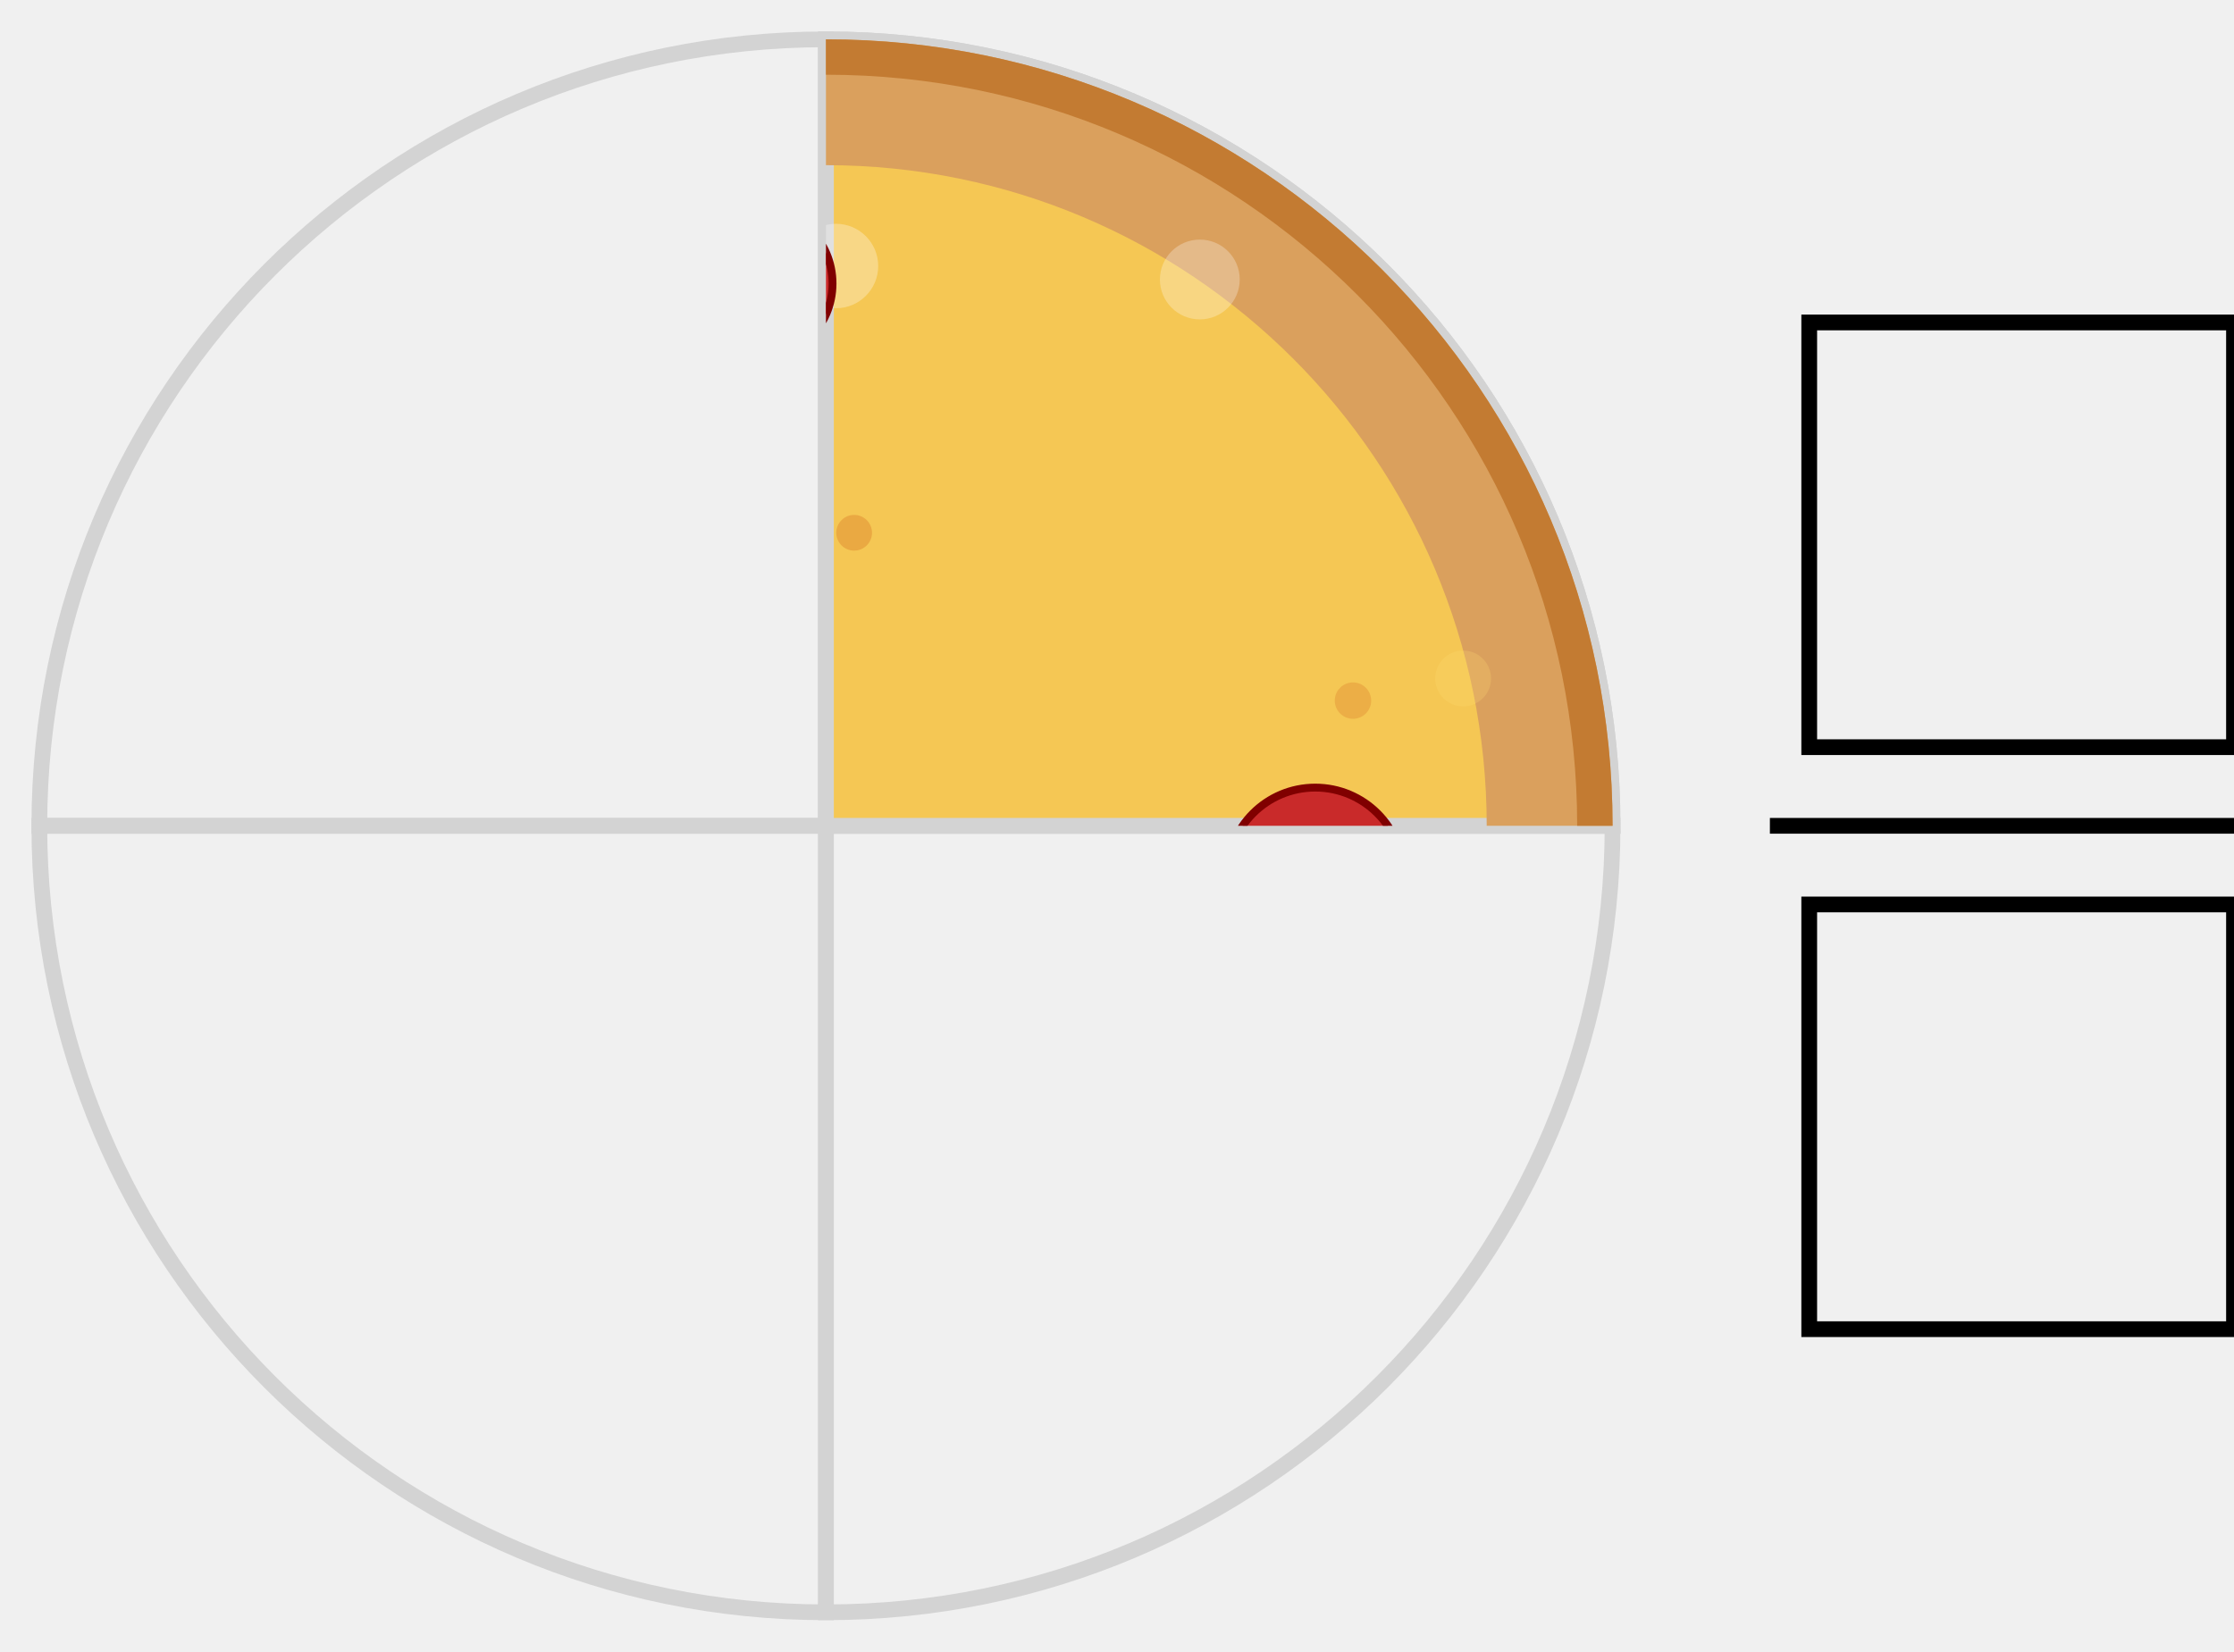
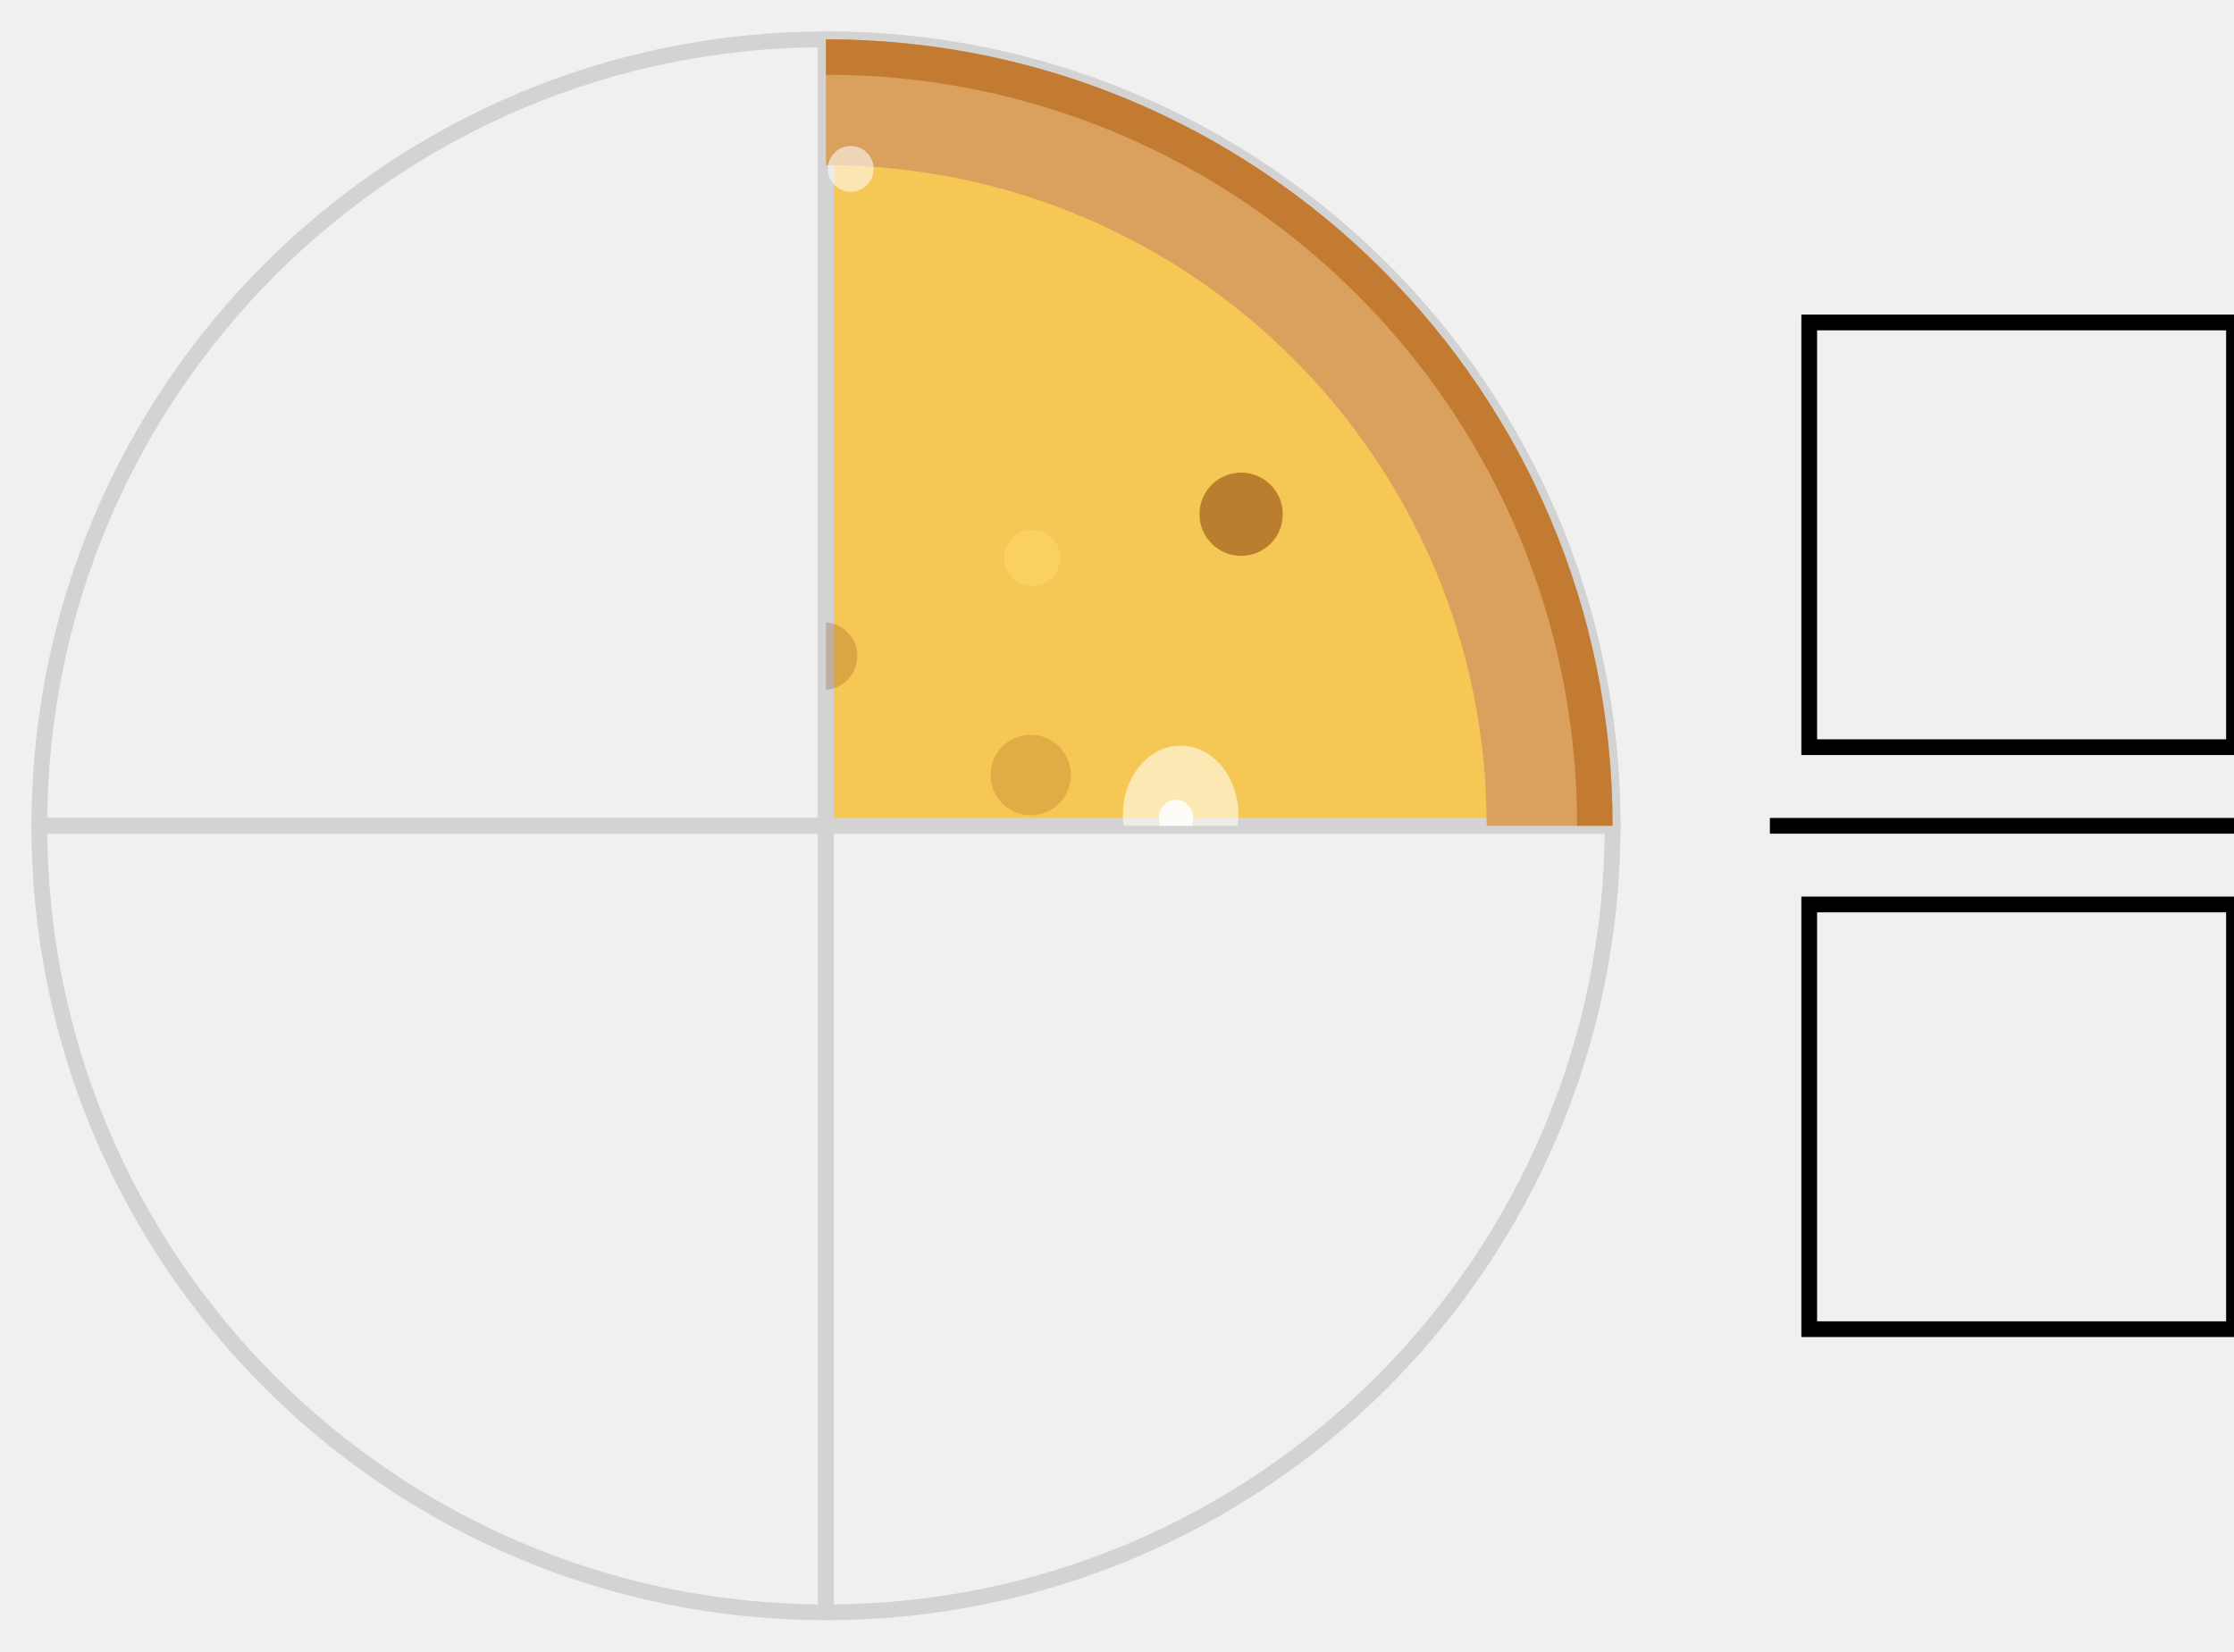
<svg xmlns="http://www.w3.org/2000/svg" xmlns:xlink="http://www.w3.org/1999/xlink" width="284.0" height="210" viewBox="0 0 284.0 210">
  <defs>
-     <clipPath id="clip-4530376384-4465615696">
+     <clipPath id="clip-4467579200-4531843536">
      <path d="M105.0,105.0 L105.0,5.0 A100,100,0,0,1,205.0,105.0 Z" fill="none" />
    </clipPath>
  </defs>
  <g>
    <path d="M105.0,105.0 L105.0,5.0 A100,100,0,0,1,205.0,105.0 Z" fill="none" stroke="lightgray" stroke-width="2" />
    <path d="M105.0,105.0 L205.0,105.0 A100,100,0,0,1,105.0,205.0 Z" fill="none" stroke="lightgray" stroke-width="2" />
    <path d="M105.0,105.0 L105.0,205.0 A100,100,0,0,1,5.0,105 Z" fill="none" stroke="lightgray" stroke-width="2" />
    <path d="M105.0,105.0 L5.0,105 A100,100,0,0,1,105,5.0 Z" fill="none" stroke="lightgray" stroke-width="2" />
    <path d="M105.0,105.0 L105.0,5.0 A100,100,0,0,1,205.0,105.0 Z" fill="#F5C754" stroke="lightgray" stroke-width="2" />
-     <use xlink:href="#clip-4530376384-4465615696" />
-     <g clip-path="url(#clip-4530376384-4465615696)">
+     <use xlink:href="#clip-4467579200-4531843536" />
+     <g clip-path="url(#clip-4467579200-4531843536)">
      <circle cx="105.0" cy="105.0" r="92" stroke="#DAA05D" stroke-width="16" fill="none" />
      <circle cx="105.0" cy="105.0" r="98" stroke="#C37B32" stroke-width="5" fill="none" />
-       <circle cx="106.274" cy="33.823" r="5.368" fill="#FFFFFF" fill-opacity="0.295" />
-       <circle cx="101.636" cy="143.69" r="4.859" fill="#D2691E" fill-opacity="0.569" />
-       <circle cx="171.998" cy="89.08" r="2.313" fill="#D2691E" fill-opacity="0.255" />
-       <circle cx="68.589" cy="92.841" r="5.854" fill="#8B4513" fill-opacity="0.29" />
-       <circle cx="159.553" cy="120.283" r="4.367" fill="#D2691E" fill-opacity="0.207" />
-       <circle cx="91.645" cy="188.754" r="4.571" fill="#FFDE75" fill-opacity="0.357" />
-       <circle cx="108.584" cy="67.74" r="2.271" fill="#D2691E" fill-opacity="0.32" />
-       <circle cx="55.195" cy="172.632" r="3.32" fill="#D2691E" fill-opacity="0.217" />
-       <circle cx="86.307" cy="107.794" r="5.977" fill="#8B4513" fill-opacity="0.301" />
-       <circle cx="51.85" cy="40.075" r="2.809" fill="#8B4513" fill-opacity="0.362" />
-       <circle cx="181.623" cy="111.005" r="5.817" fill="#FFDE75" fill-opacity="0.243" />
-       <circle cx="152.529" cy="35.536" r="5.073" fill="#FFFFFF" fill-opacity="0.272" />
-       <circle cx="91.722" cy="63.481" r="3.442" fill="#D2691E" fill-opacity="0.376" />
-       <circle cx="186.005" cy="86.267" r="3.547" fill="#FFDE75" fill-opacity="0.237" />
-       <circle cx="116.612" cy="152.184" r="3.078" fill="#FFDE75" fill-opacity="0.487" />
-       <circle cx="96.071" cy="36.048" r="9.765" fill="#C92A2A" stroke="#800000" stroke-width="1" />
-       <circle cx="101.17" cy="39.558" r="1.132" fill="#FFA07A" fill-opacity="0.7" />
-       <circle cx="95.476" cy="31.894" r="0.852" fill="#FFA07A" fill-opacity="0.7" />
-       <circle cx="94.139" cy="32.992" r="1.313" fill="#FFA07A" fill-opacity="0.7" />
-       <circle cx="64.463" cy="77.844" r="11.759" fill="#C92A2A" stroke="#800000" stroke-width="1" />
-       <circle cx="60.797" cy="80.768" r="0.644" fill="#FFA07A" fill-opacity="0.7" />
-       <circle cx="69.064" cy="82.122" r="1.092" fill="#FFA07A" fill-opacity="0.7" />
-       <circle cx="64.311" cy="82.805" r="0.656" fill="#FFA07A" fill-opacity="0.7" />
-       <circle cx="65.421" cy="80.657" r="1.394" fill="#FFA07A" fill-opacity="0.7" />
-       <circle cx="62.054" cy="72.593" r="0.726" fill="#FFA07A" fill-opacity="0.7" />
-       <circle cx="167.202" cy="111.33" r="11.19" fill="#C92A2A" stroke="#800000" stroke-width="1" />
-       <circle cx="164.386" cy="109.78" r="0.697" fill="#FFA07A" fill-opacity="0.7" />
-       <circle cx="166.784" cy="108.621" r="0.647" fill="#FFA07A" fill-opacity="0.7" />
-       <circle cx="167.433" cy="115.378" r="1.02" fill="#FFA07A" fill-opacity="0.7" />
-       <circle cx="163.09" cy="107.093" r="1.236" fill="#FFA07A" fill-opacity="0.7" />
-       <circle cx="117.804" cy="142.533" r="10.657" fill="#C92A2A" stroke="#800000" stroke-width="1" />
-       <circle cx="118.636" cy="141.069" r="0.795" fill="#FFA07A" fill-opacity="0.7" />
-       <circle cx="122.817" cy="147.056" r="1.215" fill="#FFA07A" fill-opacity="0.7" />
-       <circle cx="118.986" cy="144.573" r="0.842" fill="#FFA07A" fill-opacity="0.7" />
+       <circle cx="131.221" cy="70.921" r="3.591" fill="#FFDE75" fill-opacity="0.385" />
+       <circle cx="104.693" cy="83.411" r="4.299" fill="#8B4513" fill-opacity="0.254" />
+       <circle cx="45.432" cy="53.545" r="4.549" fill="#D2691E" fill-opacity="0.474" />
+       <circle cx="131.03" cy="98.546" r="5.107" fill="#8B4513" fill-opacity="0.205" />
+       <circle cx="157.781" cy="65.385" r="5.293" fill="#8B4513" fill-opacity="0.557" />
+       <circle cx="69.047" cy="119.921" r="5.034" fill="#D2691E" fill-opacity="0.449" />
+       <circle cx="77.281" cy="181.939" r="4.105" fill="#8B4513" fill-opacity="0.512" />
+       <circle cx="143.368" cy="125.693" r="4.283" fill="#FFDE75" fill-opacity="0.406" />
+       <circle cx="77.544" cy="81.569" r="2.517" fill="#8B4513" fill-opacity="0.519" />
+       <circle cx="85.366" cy="58.658" r="3.909" fill="#FFFFFF" fill-opacity="0.3" />
+       <circle cx="74.424" cy="172.957" r="5.296" fill="#FFDE75" fill-opacity="0.238" />
+       <circle cx="96.263" cy="59.368" r="2.868" fill="#8B4513" fill-opacity="0.456" />
+       <circle cx="108.149" cy="21.469" r="2.908" fill="#FFFFFF" fill-opacity="0.557" />
+       <circle cx="47.102" cy="123.825" r="4.484" fill="#FFDE75" fill-opacity="0.548" />
+       <circle cx="43.203" cy="59.673" r="5.849" fill="#8B4513" fill-opacity="0.24" />
+       <ellipse cx="150.092" cy="103.587" rx="7.34" ry="8.779" fill="#FFFDF0" fill-opacity="0.6" />
+       <ellipse cx="149.503" cy="104.042" rx="2.2" ry="2.347" fill="#FFFFFF" fill-opacity="0.85" />
+       <ellipse cx="80.343" cy="55.417" rx="8.942" ry="5.36" fill="#FFFDF0" fill-opacity="0.6" />
+       <ellipse cx="81.138" cy="55.231" rx="4.506" ry="2.712" fill="#FFFFFF" fill-opacity="0.85" />
+       <ellipse cx="80.426" cy="160.066" rx="9.144" ry="8.155" fill="#FFFDF0" fill-opacity="0.6" />
+       <ellipse cx="79.468" cy="160.518" rx="2.425" ry="2.027" fill="#FFFFFF" fill-opacity="0.85" />
    </g>
    <rect x="230.0" y="41.0" width="54.0" height="54.0" fill="none" stroke="black" stroke-width="2" />
    <rect x="230.0" y="115.0" width="54.0" height="54.0" fill="none" stroke="black" stroke-width="2" />
    <path d="M225.0,105.0 L289.0,105.0" stroke="black" stroke-width="2" />
  </g>
</svg>
